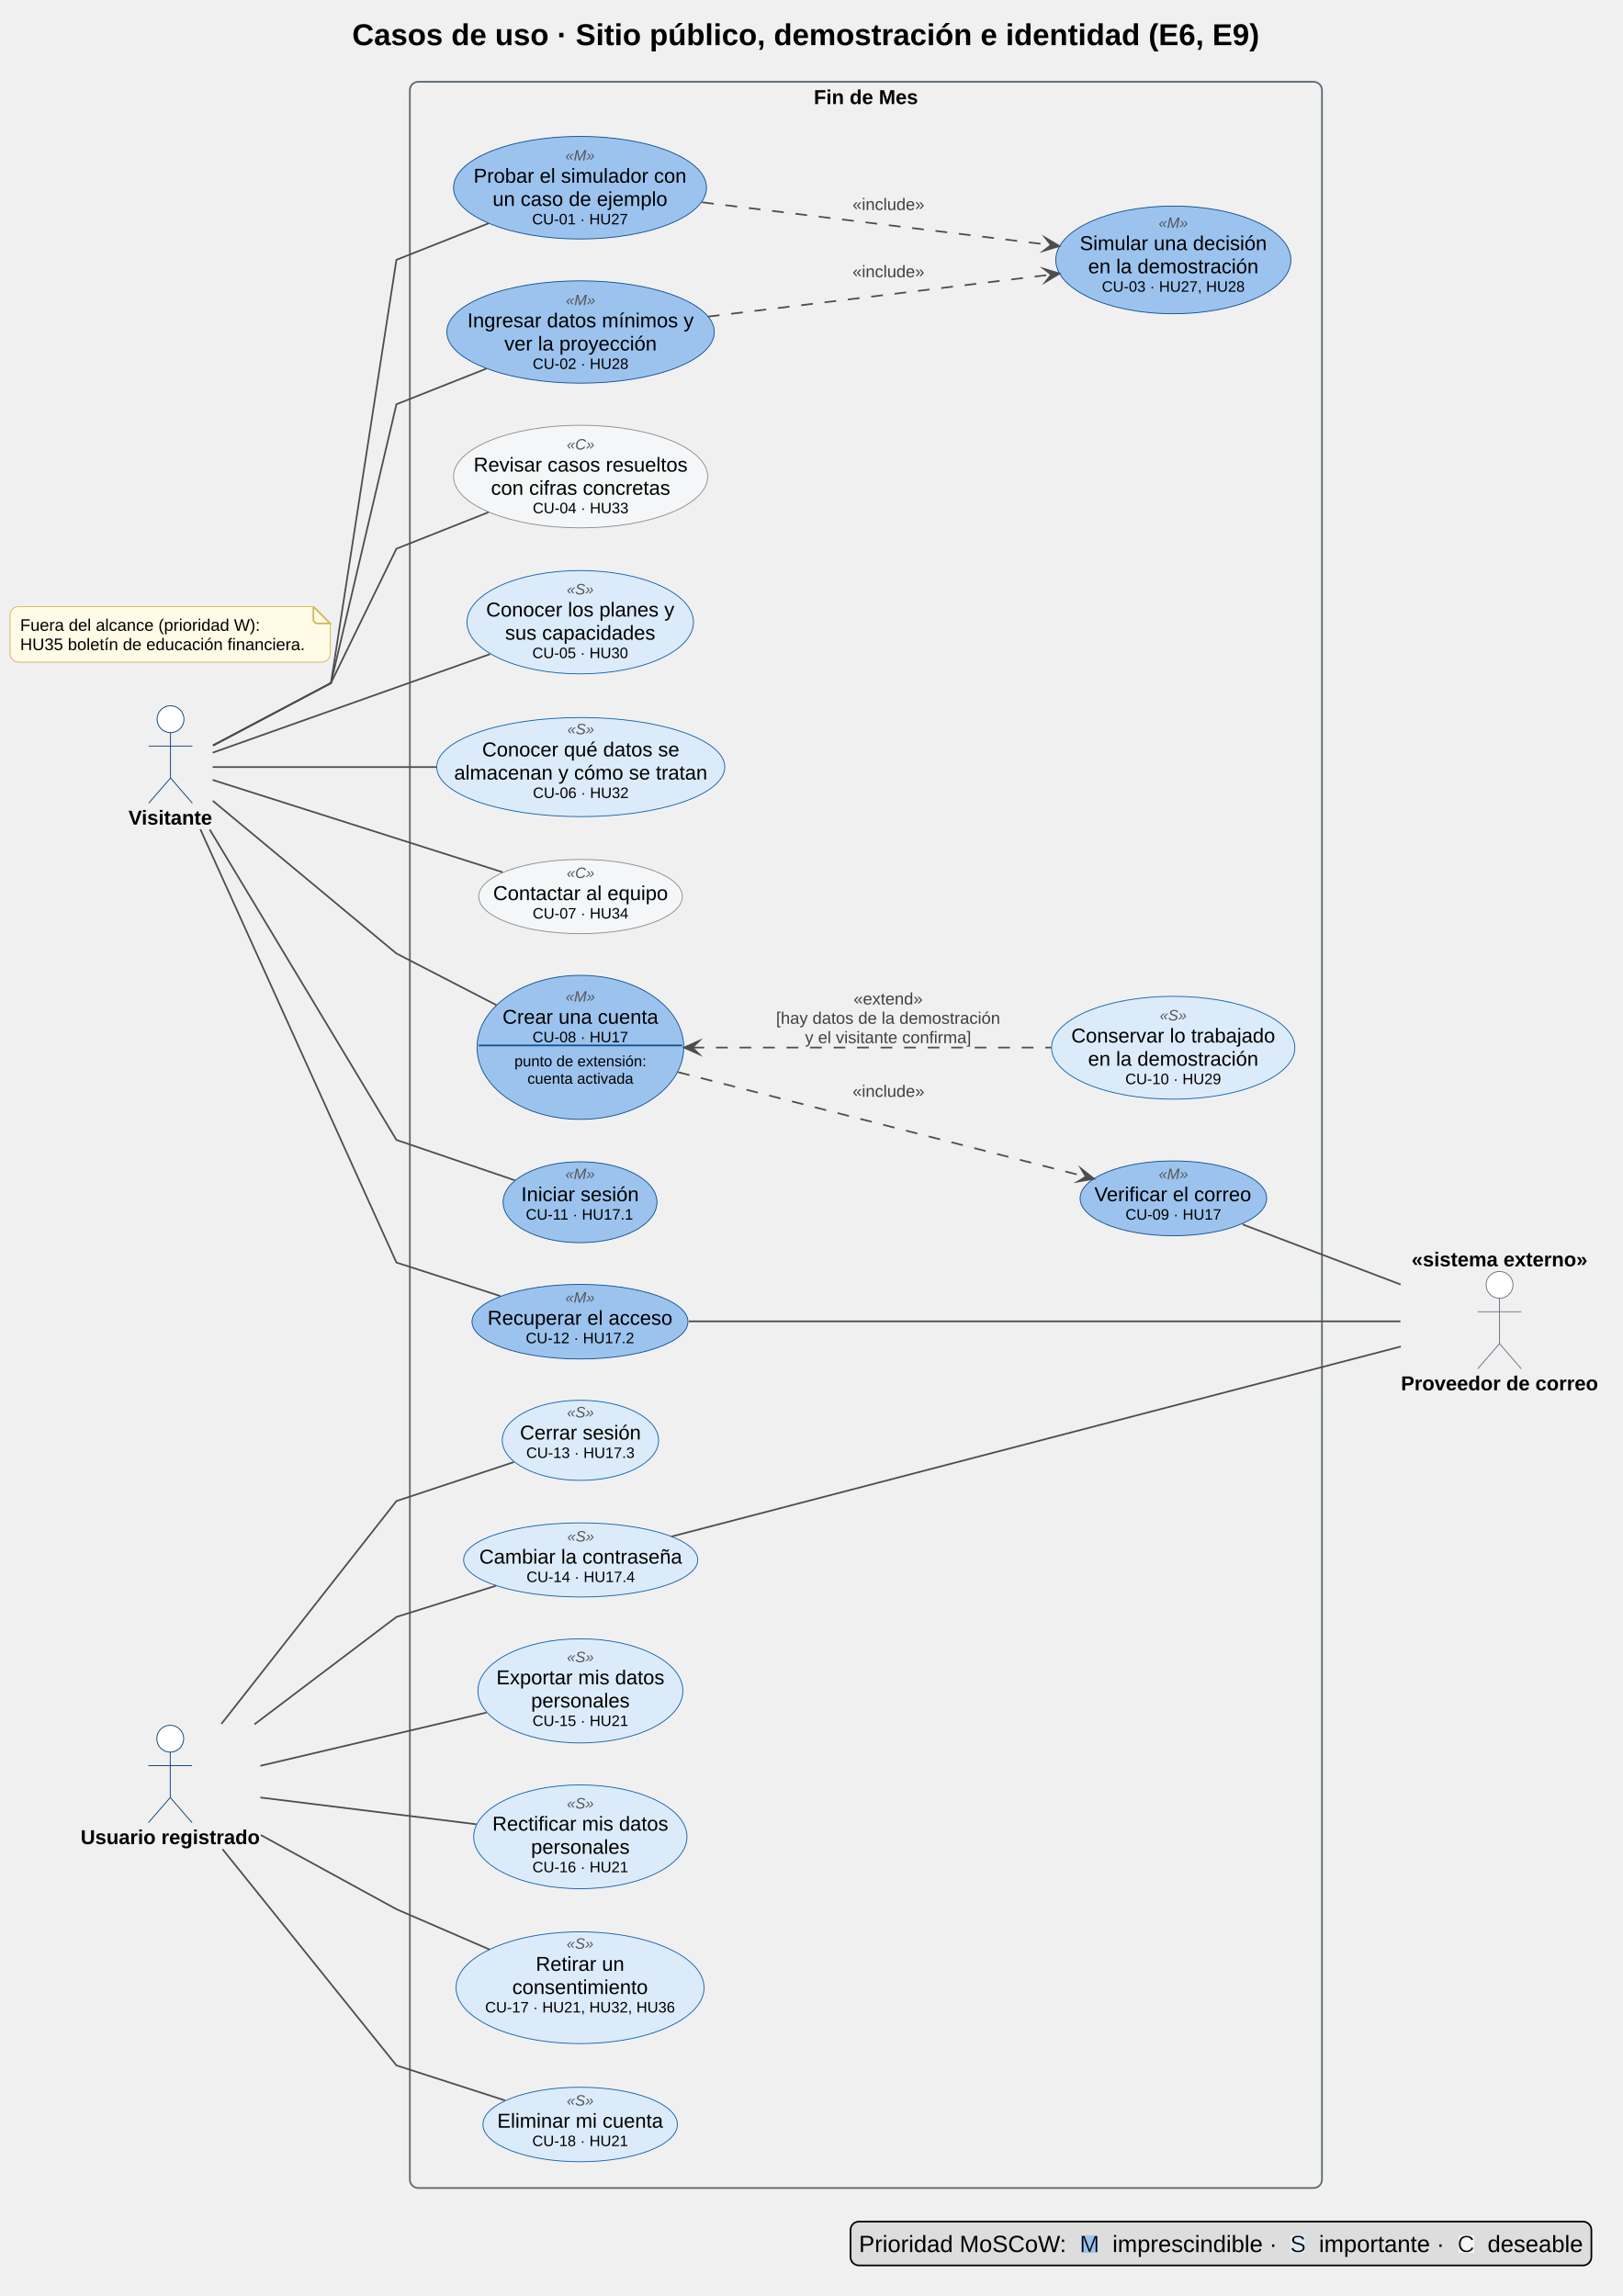
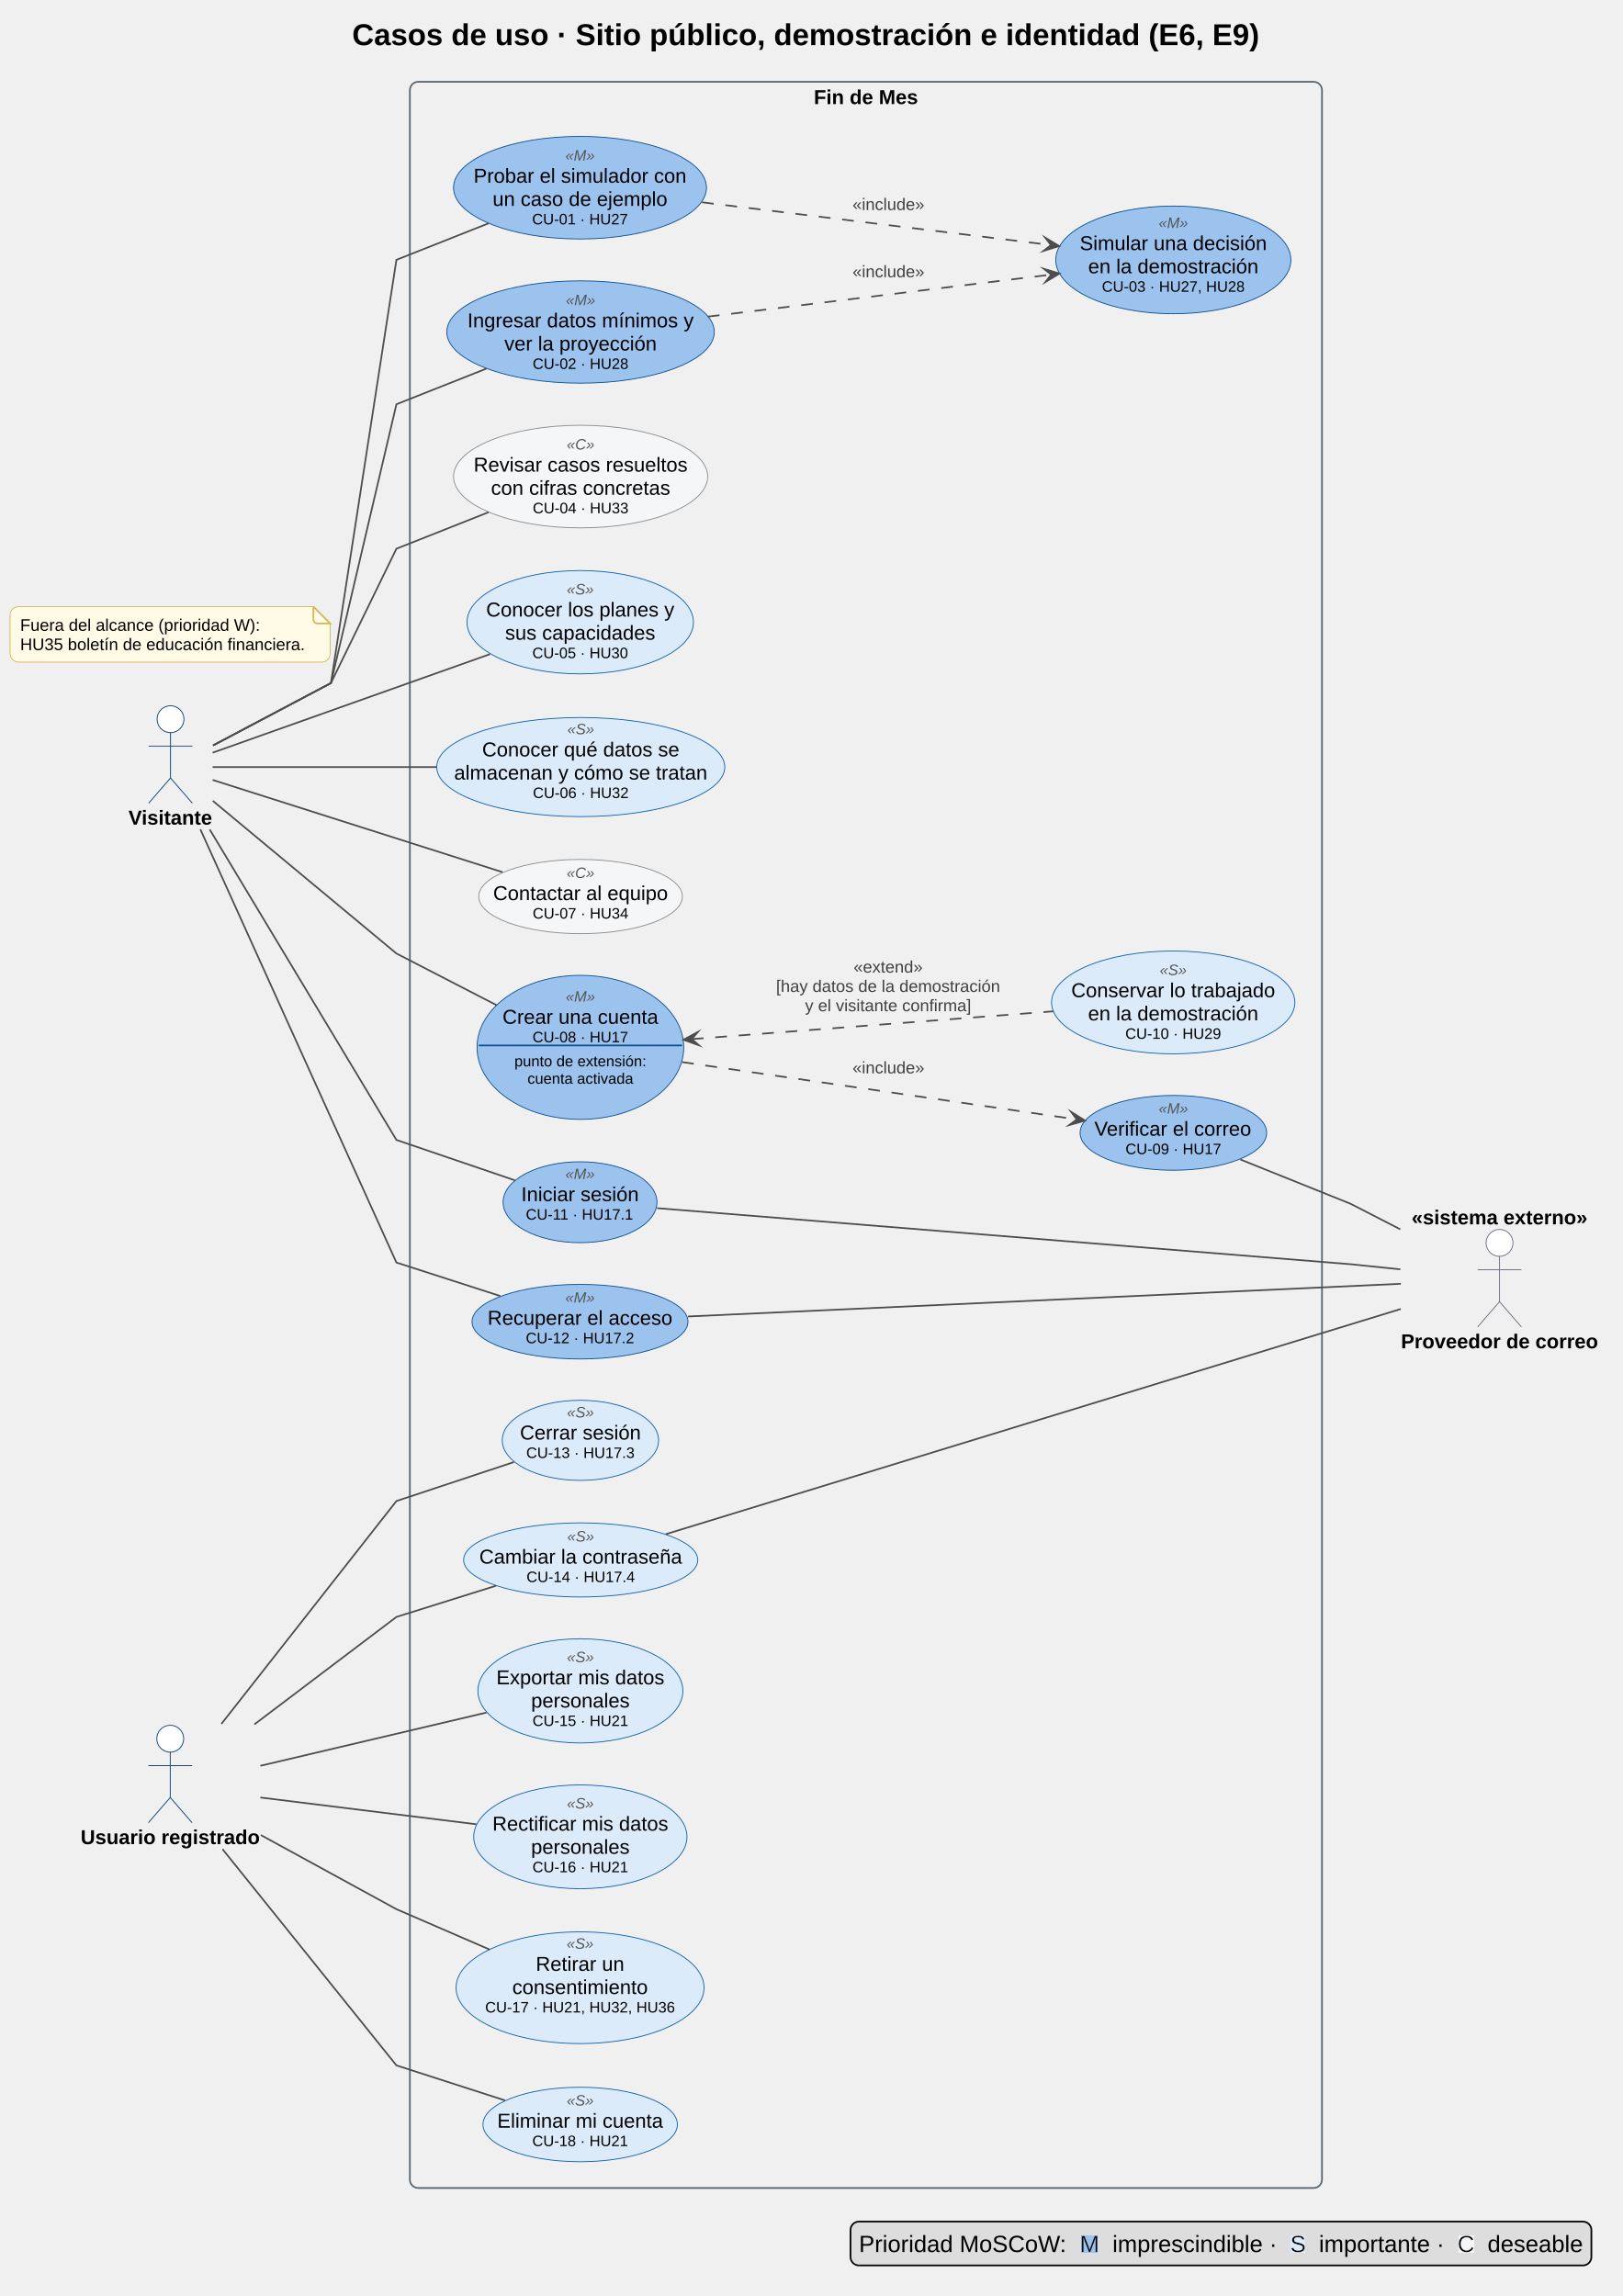
<svg xmlns="http://www.w3.org/2000/svg" version="1.1" data-diagram-type="DESCRIPTION" style="width:966px;height:1367px;background:#FFFFFF;" width="966px" height="1367px" viewBox="0 0 966 1367" zoomAndPan="magnify" preserveAspectRatio="none" contentStyleType="text/css">
  <defs>
-     <filter id="b1kjdd5achntxs0" x="0" y="0" width="1" height="1">
+     <filter id="b19aak9jg26rdn0" x="0" y="0" width="1" height="1">
      <feFlood flood-color="#9CC3EE" result="flood" />
      <feComposite in="SourceGraphic" in2="flood" operator="over" />
    </filter>
-     <filter id="b1kjdd5achntxs1" x="0" y="0" width="1" height="1">
+     <filter id="b19aak9jg26rdn1" x="0" y="0" width="1" height="1">
      <feFlood flood-color="#DCEBFA" result="flood" />
      <feComposite in="SourceGraphic" in2="flood" operator="over" />
    </filter>
-     <filter id="b1kjdd5achntxs2" x="0" y="0" width="1" height="1">
+     <filter id="b19aak9jg26rdn2" x="0" y="0" width="1" height="1">
      <feFlood flood-color="#F4F6F8" result="flood" />
      <feComposite in="SourceGraphic" in2="flood" operator="over" />
    </filter>
  </defs>
  <g font-family="sans-serif" lengthAdjust="spacing">
    <g class="title" data-source-line="2">
      <text x="209.644" y="26.884" fill="#000" font-size="18" textLength="540.088" font-weight="700" font-family="Arial">Casos de uso · Sitio público, demostración e identidad (E6, E9)</text>
    </g>
    <g class="cluster" data-qualified-name="Fin de Mes" id="ent0004" data-source-line="9">
      <rect x="244" y="48.698" width="543" height="1254" fill="none" style="stroke:#5B6770;stroke-width:1;" rx="5" ry="5" />
      <text x="484.495" y="61.954" fill="#000" font-size="12" textLength="62.01" font-weight="700" font-family="Arial">Fin de Mes</text>
    </g>
    <g class="entity" data-qualified-name="Fin de Mes.HU27" id="ent0005" data-source-line="11">
      <ellipse cx="345.293" cy="111.749" rx="75.293" ry="30.551" fill="#9CC3EE" style="stroke:#0D5091;stroke-width:0.5;" />
      <text x="336.539" y="95.621" fill="#555" font-size="9" textLength="17.508" font-style="italic" font-family="Arial">«M»</text>
      <text x="281.929" y="108.784" fill="#000" font-size="12" textLength="126.727" font-family="Arial">Probar el simulador con</text>
      <text x="293.259" y="122.583" fill="#000" font-size="12" textLength="104.068" font-family="Arial">un caso de ejemplo</text>
      <text x="316.785" y="133.568" fill="#000" font-size="9" textLength="57.015" font-family="Arial">CU-01 · HU27</text>
    </g>
    <g class="entity" data-qualified-name="Fin de Mes.HU28" id="ent0006" data-source-line="12">
      <ellipse cx="345.617" cy="197.665" rx="79.617" ry="30.467" fill="#9CC3EE" style="stroke:#0D5091;stroke-width:0.5;" />
      <text x="336.863" y="181.713" fill="#555" font-size="9" textLength="17.508" font-style="italic" font-family="Arial">«M»</text>
      <text x="278.257" y="194.876" fill="#000" font-size="12" textLength="134.719" font-family="Arial">Ingresar datos mínimos y</text>
      <text x="300.262" y="208.675" fill="#000" font-size="12" textLength="90.709" font-family="Arial">ver la proyección</text>
      <text x="317.109" y="219.659" fill="#000" font-size="9" textLength="57.015" font-family="Arial">CU-02 · HU28</text>
    </g>
    <g class="entity" data-qualified-name="Fin de Mes.SIMDEMO" id="ent0007" data-source-line="13">
      <ellipse cx="698.488" cy="154.742" rx="69.988" ry="32.044" fill="#9CC3EE" style="stroke:#0D5091;stroke-width:0.5;" />
      <text x="689.734" y="135.74" fill="#555" font-size="9" textLength="17.508" font-style="italic" font-family="Arial">«M»</text>
      <text x="642.792" y="148.904" fill="#000" font-size="12" textLength="111.393" font-family="Arial">Simular una decisión</text>
      <text x="647.793" y="162.702" fill="#000" font-size="12" textLength="101.391" font-family="Arial">en la demostración</text>
      <text x="655.975" y="173.687" fill="#000" font-size="9" textLength="85.025" font-family="Arial">CU-03 · HU27, HU28</text>
    </g>
    <g class="entity" data-qualified-name="Fin de Mes.HU33" id="ent0008" data-source-line="16">
      <ellipse cx="345.647" cy="283.742" rx="75.647" ry="30.543" fill="#F4F6F8" style="stroke:#8C8C8C;stroke-width:0.5;" />
      <text x="337.392" y="267.629" fill="#555" font-size="9" textLength="16.51" font-style="italic" font-family="Arial">«C»</text>
      <text x="281.956" y="280.792" fill="#000" font-size="12" textLength="127.383" font-family="Arial">Revisar casos resueltos</text>
      <text x="292.292" y="294.591" fill="#000" font-size="12" textLength="106.711" font-family="Arial">con cifras concretas</text>
      <text x="317.14" y="305.576" fill="#000" font-size="9" textLength="57.015" font-family="Arial">CU-04 · HU33</text>
    </g>
    <g class="entity" data-qualified-name="Fin de Mes.HU30" id="ent0009" data-source-line="17">
      <ellipse cx="345.409" cy="370.457" rx="67.409" ry="30.759" fill="#DCEBFA" style="stroke:#1061B0;stroke-width:0.5;" />
      <text x="337.402" y="353.902" fill="#555" font-size="9" textLength="16.014" font-style="italic" font-family="Arial">«S»</text>
      <text x="289.378" y="367.065" fill="#000" font-size="12" textLength="112.061" font-family="Arial">Conocer los planes y</text>
      <text x="300.713" y="380.864" fill="#000" font-size="12" textLength="89.391" font-family="Arial">sus capacidades</text>
      <text x="316.901" y="391.849" fill="#000" font-size="9" textLength="57.015" font-family="Arial">CU-05 · HU30</text>
    </g>
    <g class="entity" data-qualified-name="Fin de Mes.HU32" id="ent0010" data-source-line="18">
      <ellipse cx="345.733" cy="456.704" rx="85.733" ry="29.506" fill="#DCEBFA" style="stroke:#1061B0;stroke-width:0.5;" />
      <text x="337.726" y="437.172" fill="#555" font-size="9" textLength="16.014" font-style="italic" font-family="Arial">«S»</text>
      <text x="287.027" y="450.335" fill="#000" font-size="12" textLength="117.41" font-family="Arial">Conocer qué datos se</text>
      <text x="270.36" y="464.134" fill="#000" font-size="12" textLength="150.744" font-family="Arial">almacenan y cómo se tratan</text>
      <text x="317.225" y="475.119" fill="#000" font-size="9" textLength="57.015" font-family="Arial">CU-06 · HU32</text>
    </g>
    <g class="entity" data-qualified-name="Fin de Mes.HU34" id="ent0011" data-source-line="19">
      <ellipse cx="345.604" cy="533.793" rx="60.604" ry="22.095" fill="#F4F6F8" style="stroke:#8C8C8C;stroke-width:0.5;" />
      <text x="337.348" y="522.737" fill="#555" font-size="9" textLength="16.51" font-style="italic" font-family="Arial">«C»</text>
      <text x="293.569" y="535.901" fill="#000" font-size="12" textLength="104.068" font-family="Arial">Contactar al equipo</text>
      <text x="317.096" y="546.885" fill="#000" font-size="9" textLength="57.015" font-family="Arial">CU-07 · HU34</text>
    </g>
    <g class="entity" data-qualified-name="Fin de Mes.HU17" id="ent0012" data-source-line="22">
      <ellipse cx="345.514" cy="623.578" rx="61.514" ry="42.88" fill="#9CC3EE" style="stroke:#0D5091;stroke-width:0.5;" />
      <text x="336.76" y="596.383" fill="#555" font-size="9" textLength="17.508" font-style="italic" font-family="Arial">«M»</text>
      <text x="299.152" y="609.546" fill="#000" font-size="12" textLength="92.725" font-family="Arial">Crear una cuenta</text>
      <text x="317.007" y="620.531" fill="#000" font-size="9" textLength="57.015" font-family="Arial">CU-08 · HU17</text>
      <line x1="285.022" y1="622.438" x2="406.007" y2="622.438" style="stroke:#0D5091;stroke-width:1;" />
      <text x="306.234" y="634.88" fill="#000" font-size="9" textLength="78.561" font-family="Arial">punto de extensión:</text>
      <text x="313.992" y="645.229" fill="#000" font-size="9" textLength="63.044" font-family="Arial">cuenta activada</text>
    </g>
    <g class="entity" data-qualified-name="Fin de Mes.VERIFY" id="ent0013" data-source-line="27">
-       <ellipse cx="698.531" cy="713.47" rx="55.531" ry="22.272" fill="#9CC3EE" style="stroke:#0D5091;stroke-width:0.5;" />
-       <text x="689.777" y="702.01" fill="#555" font-size="9" textLength="17.508" font-style="italic" font-family="Arial">«M»</text>
-       <text x="651.515" y="715.173" fill="#000" font-size="12" textLength="94.031" font-family="Arial">Verificar el correo</text>
-       <text x="670.024" y="726.158" fill="#000" font-size="9" textLength="57.015" font-family="Arial">CU-09 · HU17</text>
+       <ellipse cx="698.531" cy="674.47" rx="55.531" ry="22.272" fill="#9CC3EE" style="stroke:#0D5091;stroke-width:0.5;" />
+       <text x="689.777" y="663.01" fill="#555" font-size="9" textLength="17.508" font-style="italic" font-family="Arial">«M»</text>
+       <text x="651.515" y="676.173" fill="#000" font-size="12" textLength="94.031" font-family="Arial">Verificar el correo</text>
+       <text x="670.024" y="687.158" fill="#000" font-size="9" textLength="57.015" font-family="Arial">CU-09 · HU17</text>
    </g>
    <g class="entity" data-qualified-name="Fin de Mes.HU29" id="ent0014" data-source-line="28">
-       <ellipse cx="698.421" cy="623.816" rx="72.421" ry="30.617" fill="#DCEBFA" style="stroke:#1061B0;stroke-width:0.5;" />
-       <text x="690.414" y="607.55" fill="#555" font-size="9" textLength="16.014" font-style="italic" font-family="Arial">«S»</text>
-       <text x="637.721" y="620.713" fill="#000" font-size="12" textLength="121.4" font-family="Arial">Conservar lo trabajado</text>
-       <text x="647.726" y="634.512" fill="#000" font-size="12" textLength="101.391" font-family="Arial">en la demostración</text>
-       <text x="669.914" y="645.497" fill="#000" font-size="9" textLength="57.015" font-family="Arial">CU-10 · HU29</text>
+       <ellipse cx="698.421" cy="596.816" rx="72.421" ry="30.617" fill="#DCEBFA" style="stroke:#1061B0;stroke-width:0.5;" />
+       <text x="690.414" y="580.55" fill="#555" font-size="9" textLength="16.014" font-style="italic" font-family="Arial">«S»</text>
+       <text x="637.721" y="593.713" fill="#000" font-size="12" textLength="121.4" font-family="Arial">Conservar lo trabajado</text>
+       <text x="647.726" y="607.512" fill="#000" font-size="12" textLength="101.391" font-family="Arial">en la demostración</text>
+       <text x="669.914" y="618.497" fill="#000" font-size="9" textLength="57.015" font-family="Arial">CU-10 · HU29</text>
    </g>
    <g class="entity" data-qualified-name="Fin de Mes.HU171" id="ent0015" data-source-line="29">
      <ellipse cx="345.304" cy="715.783" rx="45.804" ry="24.085" fill="#9CC3EE" style="stroke:#0D5091;stroke-width:0.5;" />
      <text x="336.55" y="701.993" fill="#555" font-size="9" textLength="17.508" font-style="italic" font-family="Arial">«M»</text>
      <text x="310.288" y="715.156" fill="#000" font-size="12" textLength="70.031" font-family="Arial">Iniciar sesión</text>
      <text x="313.043" y="726.141" fill="#000" font-size="9" textLength="64.521" font-family="Arial">CU-11 · HU17.1</text>
    </g>
    <g class="entity" data-qualified-name="Fin de Mes.HU172" id="ent0016" data-source-line="30">
      <ellipse cx="345.28" cy="786.907" rx="64.28" ry="22.208" fill="#9CC3EE" style="stroke:#0D5091;stroke-width:0.5;" />
      <text x="336.527" y="775.59" fill="#555" font-size="9" textLength="17.508" font-style="italic" font-family="Arial">«M»</text>
      <text x="290.252" y="788.753" fill="#000" font-size="12" textLength="110.057" font-family="Arial">Recuperar el acceso</text>
      <text x="313.02" y="799.738" fill="#000" font-size="9" textLength="64.521" font-family="Arial">CU-12 · HU17.2</text>
    </g>
    <g class="entity" data-qualified-name="Fin de Mes.HU173" id="ent0017" data-source-line="33">
      <ellipse cx="345.534" cy="857.55" rx="46.534" ry="23.852" fill="#DCEBFA" style="stroke:#1061B0;stroke-width:0.5;" />
      <text x="337.527" y="843.903" fill="#555" font-size="9" textLength="16.014" font-style="italic" font-family="Arial">«S»</text>
      <text x="309.522" y="857.066" fill="#000" font-size="12" textLength="72.023" font-family="Arial">Cerrar sesión</text>
      <text x="313.274" y="868.051" fill="#000" font-size="9" textLength="64.521" font-family="Arial">CU-13 · HU17.3</text>
    </g>
    <g class="entity" data-qualified-name="Fin de Mes.HU174" id="ent0018" data-source-line="34">
      <ellipse cx="345.694" cy="928.756" rx="69.694" ry="22.057" fill="#DCEBFA" style="stroke:#1061B0;stroke-width:0.5;" />
      <text x="337.687" y="917.787" fill="#555" font-size="9" textLength="16.014" font-style="italic" font-family="Arial">«S»</text>
      <text x="285.331" y="930.951" fill="#000" font-size="12" textLength="120.727" font-family="Arial">Cambiar la contraseña</text>
      <text x="313.434" y="941.935" fill="#000" font-size="9" textLength="64.521" font-family="Arial">CU-14 · HU17.4</text>
    </g>
    <g class="entity" data-qualified-name="Fin de Mes.EXP" id="ent0019" data-source-line="35">
      <ellipse cx="345.514" cy="1006.706" rx="61.014" ry="31.008" fill="#DCEBFA" style="stroke:#1061B0;stroke-width:0.5;" />
      <text x="337.507" y="989.653" fill="#555" font-size="9" textLength="16.014" font-style="italic" font-family="Arial">«S»</text>
      <text x="295.496" y="1002.816" fill="#000" font-size="12" textLength="100.037" font-family="Arial">Exportar mis datos</text>
      <text x="316.162" y="1016.615" fill="#000" font-size="12" textLength="58.705" font-family="Arial">personales</text>
      <text x="317.007" y="1027.6" fill="#000" font-size="9" textLength="57.015" font-family="Arial">CU-15 · HU21</text>
    </g>
    <g class="entity" data-qualified-name="Fin de Mes.RECT" id="ent0020" data-source-line="36">
      <ellipse cx="345.482" cy="1093.599" rx="63.482" ry="30.901" fill="#DCEBFA" style="stroke:#1061B0;stroke-width:0.5;" />
      <text x="337.476" y="1076.759" fill="#555" font-size="9" textLength="16.014" font-style="italic" font-family="Arial">«S»</text>
      <text x="293.135" y="1089.922" fill="#000" font-size="12" textLength="104.695" font-family="Arial">Rectificar mis datos</text>
      <text x="316.13" y="1103.721" fill="#000" font-size="12" textLength="58.705" font-family="Arial">personales</text>
      <text x="316.975" y="1114.706" fill="#000" font-size="9" textLength="57.015" font-family="Arial">CU-16 · HU21</text>
    </g>
    <g class="entity" data-qualified-name="Fin de Mes.CONS" id="ent0021" data-source-line="37">
      <ellipse cx="345.318" cy="1183.456" rx="73.818" ry="33.258" fill="#DCEBFA" style="stroke:#1061B0;stroke-width:0.5;" />
      <text x="337.311" y="1160.241" fill="#555" font-size="9" textLength="16.014" font-style="italic" font-family="Arial">«S»</text>
      <text x="318.974" y="1173.404" fill="#000" font-size="12" textLength="52.688" font-family="Arial">Retirar un</text>
      <text x="304.962" y="1187.203" fill="#000" font-size="12" textLength="80.713" font-family="Arial">consentimiento</text>
      <text x="288.8" y="1198.188" fill="#000" font-size="9" textLength="113.036" font-family="Arial">CU-17 · HU21, HU32, HU36</text>
    </g>
    <g class="entity" data-qualified-name="Fin de Mes.DEL" id="ent0022" data-source-line="38">
      <ellipse cx="345.382" cy="1264.88" rx="57.882" ry="22.182" fill="#DCEBFA" style="stroke:#1061B0;stroke-width:0.5;" />
      <text x="337.375" y="1253.623" fill="#555" font-size="9" textLength="16.014" font-style="italic" font-family="Arial">«S»</text>
      <text x="296.032" y="1266.787" fill="#000" font-size="12" textLength="98.701" font-family="Arial">Eliminar mi cuenta</text>
      <text x="316.875" y="1277.771" fill="#000" font-size="9" textLength="57.015" font-family="Arial">CU-18 · HU21</text>
    </g>
    <g class="entity" data-qualified-name="V" id="ent0001" data-source-line="5">
      <ellipse cx="101.508" cy="428.198" rx="8" ry="8" fill="#FFF" style="stroke:#083F75;stroke-width:0.5;" />
      <path d="M101.508,436.198 L101.508,463.198 M88.508,444.198 L114.508,444.198 M101.508,463.198 L88.508,478.198 M101.508,463.198 L114.508,478.198" style="stroke:#083F75;stroke-width:0.5;" fill="none" />
      <text x="76.5" y="490.954" fill="#000" font-size="12" textLength="50.016" font-weight="700" font-family="Arial">Visitante</text>
    </g>
    <g class="entity" data-qualified-name="U" id="ent0002" data-source-line="6">
      <ellipse cx="101.347" cy="1035.198" rx="8" ry="8" fill="#FFF" style="stroke:#083F75;stroke-width:0.5;" />
      <path d="M101.347,1043.198 L101.347,1070.198 M88.347,1051.198 L114.347,1051.198 M101.347,1070.198 L88.347,1085.198 M101.347,1070.198 L114.347,1085.198" style="stroke:#083F75;stroke-width:0.5;" fill="none" />
      <text x="48" y="1097.954" fill="#000" font-size="12" textLength="106.693" font-weight="700" font-family="Arial">Usuario registrado</text>
    </g>
    <g class="entity" data-qualified-name="MAIL" id="ent0003" data-source-line="7">
-       <ellipse cx="892.688" cy="764.997" rx="8" ry="8" fill="#FFF" style="stroke:#736782;stroke-width:0.5;" />
-       <path d="M892.688,772.997 L892.688,799.997 M879.688,780.997 L905.688,780.997 M892.688,799.997 L879.688,814.997 M892.688,799.997 L905.688,814.997" style="stroke:#736782;stroke-width:0.5;" fill="none" />
-       <text x="834" y="827.753" fill="#000" font-size="12" textLength="117.375" font-weight="700" font-family="Arial">Proveedor de correo</text>
-       <text x="840.325" y="753.954" fill="#000" font-size="12" textLength="104.725" font-weight="700" font-family="Arial">«sistema externo»</text>
-     </g>
-     <g class="entity" data-qualified-name="OUT" id="ent0045" data-source-line="67">
+       <ellipse cx="892.688" cy="739.997" rx="8" ry="8" fill="#FFF" style="stroke:#736782;stroke-width:0.5;" />
+       <path d="M892.688,747.997 L892.688,774.997 M879.688,755.997 L905.688,755.997 M892.688,774.997 L879.688,789.997 M892.688,774.997 L905.688,789.997" style="stroke:#736782;stroke-width:0.5;" fill="none" />
+       <text x="834" y="802.753" fill="#000" font-size="12" textLength="117.375" font-weight="700" font-family="Arial">Proveedor de correo</text>
+       <text x="840.325" y="728.954" fill="#000" font-size="12" textLength="104.725" font-weight="700" font-family="Arial">«sistema externo»</text>
+     </g>
+     <g class="entity" data-qualified-name="OUT" id="ent0046" data-source-line="68">
      <path d="M6,366.198 L6,389.196 A5,5 0 0 0 11,394.196 L191.556,394.196 A5,5 0 0 0 196.556,389.196 L196.556,371.198 L186.556,361.198 L11,361.198 A5,5 0 0 0 6,366.198" style="stroke:#D6B656;stroke-width:0.5;" fill="#FFFBE6" />
      <path d="M186.556,361.198 L186.556,368.698 A2.5,2.5 0 0 0 189.056,371.198 L196.556,371.198 L186.556,361.198" style="stroke:#D6B656;stroke-width:1;" fill="#FFFBE6" />
      <text x="12" y="375.578" fill="#000" font-size="10" textLength="142.837" font-family="Arial">Fuera del alcance (prioridad W):</text>
      <text x="12" y="387.077" fill="#000" font-size="10" textLength="169.556" font-family="Arial">HU35 boletín de educación financiera.</text>
    </g>
    <g class="link" data-entity-1="ent0001" data-entity-2="ent0005" id="lnk23" data-source-line="41" data-link-type="association">
      <path d="M126.84,443.818 C154.84,429.008 197,406.698 197,406.698 C197,406.698 236,154.698 236,154.698 C236,154.698 263.55,143.778 290.89,132.948" style="stroke:#4D4D4D;stroke-width:1;" fill="none" id="V-HU27" />
    </g>
    <g class="link" data-entity-1="ent0001" data-entity-2="ent0006" id="lnk24" data-source-line="42" data-link-type="association">
      <path d="M126.84,443.818 C154.84,429.008 197,406.698 197,406.698 C197,406.698 236,240.698 236,240.698 C236,240.698 262.7,230.118 289.61,219.448" style="stroke:#4D4D4D;stroke-width:1;" fill="none" id="V-HU28" />
    </g>
    <g class="link" data-entity-1="ent0001" data-entity-2="ent0008" id="lnk25" data-source-line="43" data-link-type="association">
      <path d="M126.84,443.818 C154.84,429.008 197,406.698 197,406.698 C197,406.698 236,326.698 236,326.698 C236,326.698 263.55,315.778 290.89,304.948" style="stroke:#4D4D4D;stroke-width:1;" fill="none" id="V-HU33" />
    </g>
    <g class="link" data-entity-1="ent0001" data-entity-2="ent0009" id="lnk26" data-source-line="44" data-link-type="association">
      <path d="M126.59,448.138 C164.85,434.538 240.4,407.688 291.69,389.468" style="stroke:#4D4D4D;stroke-width:1;" fill="none" id="V-HU30" />
    </g>
    <g class="link" data-entity-1="ent0001" data-entity-2="ent0010" id="lnk27" data-source-line="45" data-link-type="association">
      <path d="M126.59,456.698 C157.49,456.698 212.74,456.698 259.87,456.698" style="stroke:#4D4D4D;stroke-width:1;" fill="none" id="V-HU32" />
    </g>
    <g class="link" data-entity-1="ent0001" data-entity-2="ent0011" id="lnk28" data-source-line="46" data-link-type="association">
      <path d="M126.59,464.358 C166.76,477.148 248.05,503.008 299.19,519.278" style="stroke:#4D4D4D;stroke-width:1;" fill="none" id="V-HU34" />
    </g>
    <g class="link" data-entity-1="ent0001" data-entity-2="ent0012" id="lnk29" data-source-line="47" data-link-type="association">
      <path d="M126.68,476.798 C165.15,508.788 236,567.698 236,567.698 C236,567.698 266.85,583.618 295.65,598.478" style="stroke:#4D4D4D;stroke-width:1;" fill="none" id="V-HU17" />
    </g>
    <g class="link" data-entity-1="ent0001" data-entity-2="ent0015" id="lnk30" data-source-line="48" data-link-type="association">
      <path d="M124.84,493.858 C162.85,557.058 236,678.698 236,678.698 C236,678.698 275.26,692.088 306.55,702.758" style="stroke:#4D4D4D;stroke-width:1;" fill="none" id="V-HU171" />
    </g>
    <g class="link" data-entity-1="ent0001" data-entity-2="ent0016" id="lnk31" data-source-line="49" data-link-type="association">
      <path d="M119.27,493.758 C155.13,572.988 236,751.698 236,751.698 C236,751.698 268.45,762.168 297.86,771.648" style="stroke:#4D4D4D;stroke-width:1;" fill="none" id="V-HU172" />
    </g>
    <g class="link" data-entity-1="ent0002" data-entity-2="ent0017" id="lnk32" data-source-line="51" data-link-type="association">
      <path d="M131.8,1026.388 C171.1,976.348 236,893.698 236,893.698 C236,893.698 274.76,880.838 305.94,870.488" style="stroke:#4D4D4D;stroke-width:1;" fill="none" id="U-HU173" />
    </g>
    <g class="link" data-entity-1="ent0002" data-entity-2="ent0018" id="lnk33" data-source-line="52" data-link-type="association">
      <path d="M151.45,1026.658 C189.55,997.838 236,962.698 236,962.698 C236,962.698 266.62,953.098 295.33,944.108" style="stroke:#4D4D4D;stroke-width:1;" fill="none" id="U-HU174" />
    </g>
    <g class="link" data-entity-1="ent0002" data-entity-2="ent0019" id="lnk34" data-source-line="53" data-link-type="association">
      <path d="M155.01,1051.328 C194.77,1041.968 249.23,1029.138 289.57,1019.638" style="stroke:#4D4D4D;stroke-width:1;" fill="none" id="U-EXP" />
    </g>
    <g class="link" data-entity-1="ent0002" data-entity-2="ent0020" id="lnk35" data-source-line="54" data-link-type="association">
      <path d="M155.01,1070.208 C192.82,1074.898 243.94,1081.228 283.55,1086.138" style="stroke:#4D4D4D;stroke-width:1;" fill="none" id="U-RECT" />
    </g>
    <g class="link" data-entity-1="ent0002" data-entity-2="ent0021" id="lnk36" data-source-line="55" data-link-type="association">
      <path d="M155.26,1092.548 C192.58,1112.958 236,1136.698 236,1136.698 C236,1136.698 263.98,1148.818 291.52,1160.748" style="stroke:#4D4D4D;stroke-width:1;" fill="none" id="U-CONS" />
    </g>
    <g class="link" data-entity-1="ent0002" data-entity-2="ent0022" id="lnk37" data-source-line="56" data-link-type="association">
      <path d="M132.46,1100.948 C171.82,1149.898 236,1229.698 236,1229.698 C236,1229.698 270.57,1240.848 300.68,1250.568" style="stroke:#4D4D4D;stroke-width:1;" fill="none" id="U-DEL" />
    </g>
    <g class="link" data-entity-1="ent0005" data-entity-2="ent0007" id="lnk38" data-source-line="58" data-link-type="dependency">
      <path d="M417.95,120.448 C480.19,128.078 564.787,138.44 625.647,145.9" style="stroke:#4D4D4D;stroke-width:1;stroke-dasharray:7,7;" fill="none" id="HU27-to-SIMDEMO" />
      <polygon points="630.61,146.508,622.164,141.443,625.647,145.9,621.19,149.384,630.61,146.508" fill="#4D4D4D" style="stroke:#4D4D4D;stroke-width:1;stroke-linejoin:miter;stroke-miterlimit:10;" />
      <text x="507.5" y="125.078" fill="#404040" font-size="10" textLength="42.813" font-family="Arial">«include»</text>
    </g>
    <g class="link" data-entity-1="ent0006" data-entity-2="ent0007" id="lnk39" data-source-line="59" data-link-type="dependency">
      <path d="M421.37,188.528 C483.48,180.918 566.027,170.806 625.787,163.486" style="stroke:#4D4D4D;stroke-width:1;stroke-dasharray:7,7;" fill="none" id="HU28-to-SIMDEMO" />
      <polygon points="630.75,162.878,621.33,160.002,625.787,163.486,622.303,167.943,630.75,162.878" fill="#4D4D4D" style="stroke:#4D4D4D;stroke-width:1;stroke-linejoin:miter;stroke-miterlimit:10;" />
      <text x="507.5" y="165.078" fill="#404040" font-size="10" textLength="42.813" font-family="Arial">«include»</text>
    </g>
    <g class="link" data-entity-1="ent0012" data-entity-2="ent0013" id="lnk40" data-source-line="60" data-link-type="dependency">
-       <path d="M403.68,638.358 C472.73,656.068 582.707,684.266 646.437,700.606" style="stroke:#4D4D4D;stroke-width:1;stroke-dasharray:7,7;" fill="none" id="HU17-to-VERIFY" />
-       <polygon points="651.28,701.848,643.555,695.738,646.437,700.606,641.569,703.488,651.28,701.848" fill="#4D4D4D" style="stroke:#4D4D4D;stroke-width:1;stroke-linejoin:miter;stroke-miterlimit:10;" />
-       <text x="507.5" y="653.078" fill="#404040" font-size="10" textLength="42.813" font-family="Arial">«include»</text>
+       <path d="M406.04,632.348 C473.42,642.138 577.132,657.209 641.012,666.489" style="stroke:#4D4D4D;stroke-width:1;stroke-dasharray:7,7;" fill="none" id="HU17-to-VERIFY" />
+       <polygon points="645.96,667.208,637.629,661.956,641.012,666.489,636.478,669.873,645.96,667.208" fill="#4D4D4D" style="stroke:#4D4D4D;stroke-width:1;stroke-linejoin:miter;stroke-miterlimit:10;" />
+       <text x="507.5" y="639.078" fill="#404040" font-size="10" textLength="42.813" font-family="Arial">«include»</text>
    </g>
    <g class="link" data-entity-1="ent0012" data-entity-2="ent0014" id="lnk41" data-source-line="61" data-link-type="dependency">
-       <path d="M412.24,623.698 C472.97,623.698 561.34,623.698 625.7,623.698" style="stroke:#4D4D4D;stroke-width:1;stroke-dasharray:7,7;" fill="none" id="HU17-backto-HU29" />
-       <polygon points="407.24,623.698,416.24,627.698,412.24,623.698,416.24,619.698,407.24,623.698" fill="#4D4D4D" style="stroke:#4D4D4D;stroke-width:1;stroke-linejoin:miter;stroke-miterlimit:10;" />
-       <text x="508.133" y="598.078" fill="#404040" font-size="10" textLength="41.147" font-family="Arial">«extend»</text>
-       <text x="462" y="609.577" fill="#404040" font-size="10" textLength="133.413" font-family="Arial">[hay datos de la demostración</text>
-       <text x="479.244" y="621.076" fill="#404040" font-size="10" textLength="98.926" font-family="Arial">y el visitante confirma]</text>
+       <path d="M411.825,618.674 C472.975,613.964 562.55,607.078 627.09,602.118" style="stroke:#4D4D4D;stroke-width:1;stroke-dasharray:7,7;" fill="none" id="HU17-backto-HU29" />
+       <polygon points="406.84,619.058,416.121,622.355,411.825,618.674,415.506,614.379,406.84,619.058" fill="#4D4D4D" style="stroke:#4D4D4D;stroke-width:1;stroke-linejoin:miter;stroke-miterlimit:10;" />
+       <text x="508.133" y="579.078" fill="#404040" font-size="10" textLength="41.147" font-family="Arial">«extend»</text>
+       <text x="462" y="590.577" fill="#404040" font-size="10" textLength="133.413" font-family="Arial">[hay datos de la demostración</text>
+       <text x="479.244" y="602.076" fill="#404040" font-size="10" textLength="98.926" font-family="Arial">y el visitante confirma]</text>
    </g>
    <g class="link" data-entity-1="ent0013" data-entity-2="ent0003" id="lnk42" data-source-line="63" data-link-type="association">
-       <path d="M739.75,728.998 C767.02,739.368 803.48,753.228 833.82,764.768" style="stroke:#4D4D4D;stroke-width:1;" fill="none" id="VERIFY-MAIL" />
+       <path d="M738.41,690.338 C768.12,702.278 804,716.698 804,716.698 C804,716.698 817.35,723.568 833.62,731.928" style="stroke:#4D4D4D;stroke-width:1;" fill="none" id="VERIFY-MAIL" />
    </g>
    <g class="link" data-entity-1="ent0016" data-entity-2="ent0003" id="lnk43" data-source-line="64" data-link-type="association">
-       <path d="M410.09,786.698 C516.93,786.698 730.85,786.698 833.69,786.698" style="stroke:#4D4D4D;stroke-width:1;" fill="none" id="HU172-MAIL" />
-     </g>
-     <g class="link" data-entity-1="ent0018" data-entity-2="ent0003" id="lnk44" data-source-line="65" data-link-type="association">
-       <path d="M399.75,914.828 C502.6,888.028 727.79,829.358 833.95,801.698" style="stroke:#4D4D4D;stroke-width:1;" fill="none" id="HU174-MAIL" />
-     </g>
-     <g class="legend" data-source-line="69">
+       <path d="M409.55,783.808 C516.31,778.908 731.06,769.058 833.96,764.338" style="stroke:#4D4D4D;stroke-width:1;" fill="none" id="HU172-MAIL" />
+     </g>
+     <g class="link" data-entity-1="ent0015" data-entity-2="ent0003" id="lnk44" data-source-line="65" data-link-type="association">
+       <path d="M391.2,719.318 C506.32,728.628 804,752.698 804,752.698 C804,752.698 817.35,754.068 833.62,755.748" style="stroke:#4D4D4D;stroke-width:1;" fill="none" id="HU171-MAIL" />
+     </g>
+     <g class="link" data-entity-1="ent0018" data-entity-2="ent0003" id="lnk45" data-source-line="66" data-link-type="association">
+       <path d="M396.31,913.438 C497.48,882.438 726.5,812.258 833.89,779.348" style="stroke:#4D4D4D;stroke-width:1;" fill="none" id="HU174-MAIL" />
+     </g>
+     <g class="legend" data-source-line="70">
      <rect x="506.328" y="1322.698" width="441.047" height="26.099" fill="#DDD" style="stroke:#000;stroke-width:1;" rx="5" ry="5" />
      <text x="511.328" y="1340.83" fill="#000" font-size="14" textLength="123.703" font-family="Arial">Prioridad MoSCoW:</text>
-       <text x="642.811" y="1340.83" fill="#000" font-size="14" font-family="Arial" filter="url(#b1kjdd5achntxs0)">M</text>
+       <text x="642.811" y="1340.83" fill="#000" font-size="14" font-family="Arial" filter="url(#b19aak9jg26rdn0)">M</text>
      <text x="662.252" y="1340.83" fill="#000" font-size="14" textLength="98.034" font-family="Arial">imprescindible ·</text>
-       <text x="768.065" y="1340.83" fill="#000" font-size="14" font-family="Arial" filter="url(#b1kjdd5achntxs1)">S</text>
+       <text x="768.065" y="1340.83" fill="#000" font-size="14" font-family="Arial" filter="url(#b19aak9jg26rdn1)">S</text>
      <text x="785.183" y="1340.83" fill="#000" font-size="14" textLength="74.696" font-family="Arial">importante ·</text>
-       <text x="867.658" y="1340.83" fill="#000" font-size="14" font-family="Arial" filter="url(#b1kjdd5achntxs2)">C</text>
+       <text x="867.658" y="1340.83" fill="#000" font-size="14" font-family="Arial" filter="url(#b19aak9jg26rdn2)">C</text>
      <text x="885.548" y="1340.83" fill="#000" font-size="14" textLength="56.827" font-family="Arial">deseable</text>
    </g>
  </g>
</svg>
